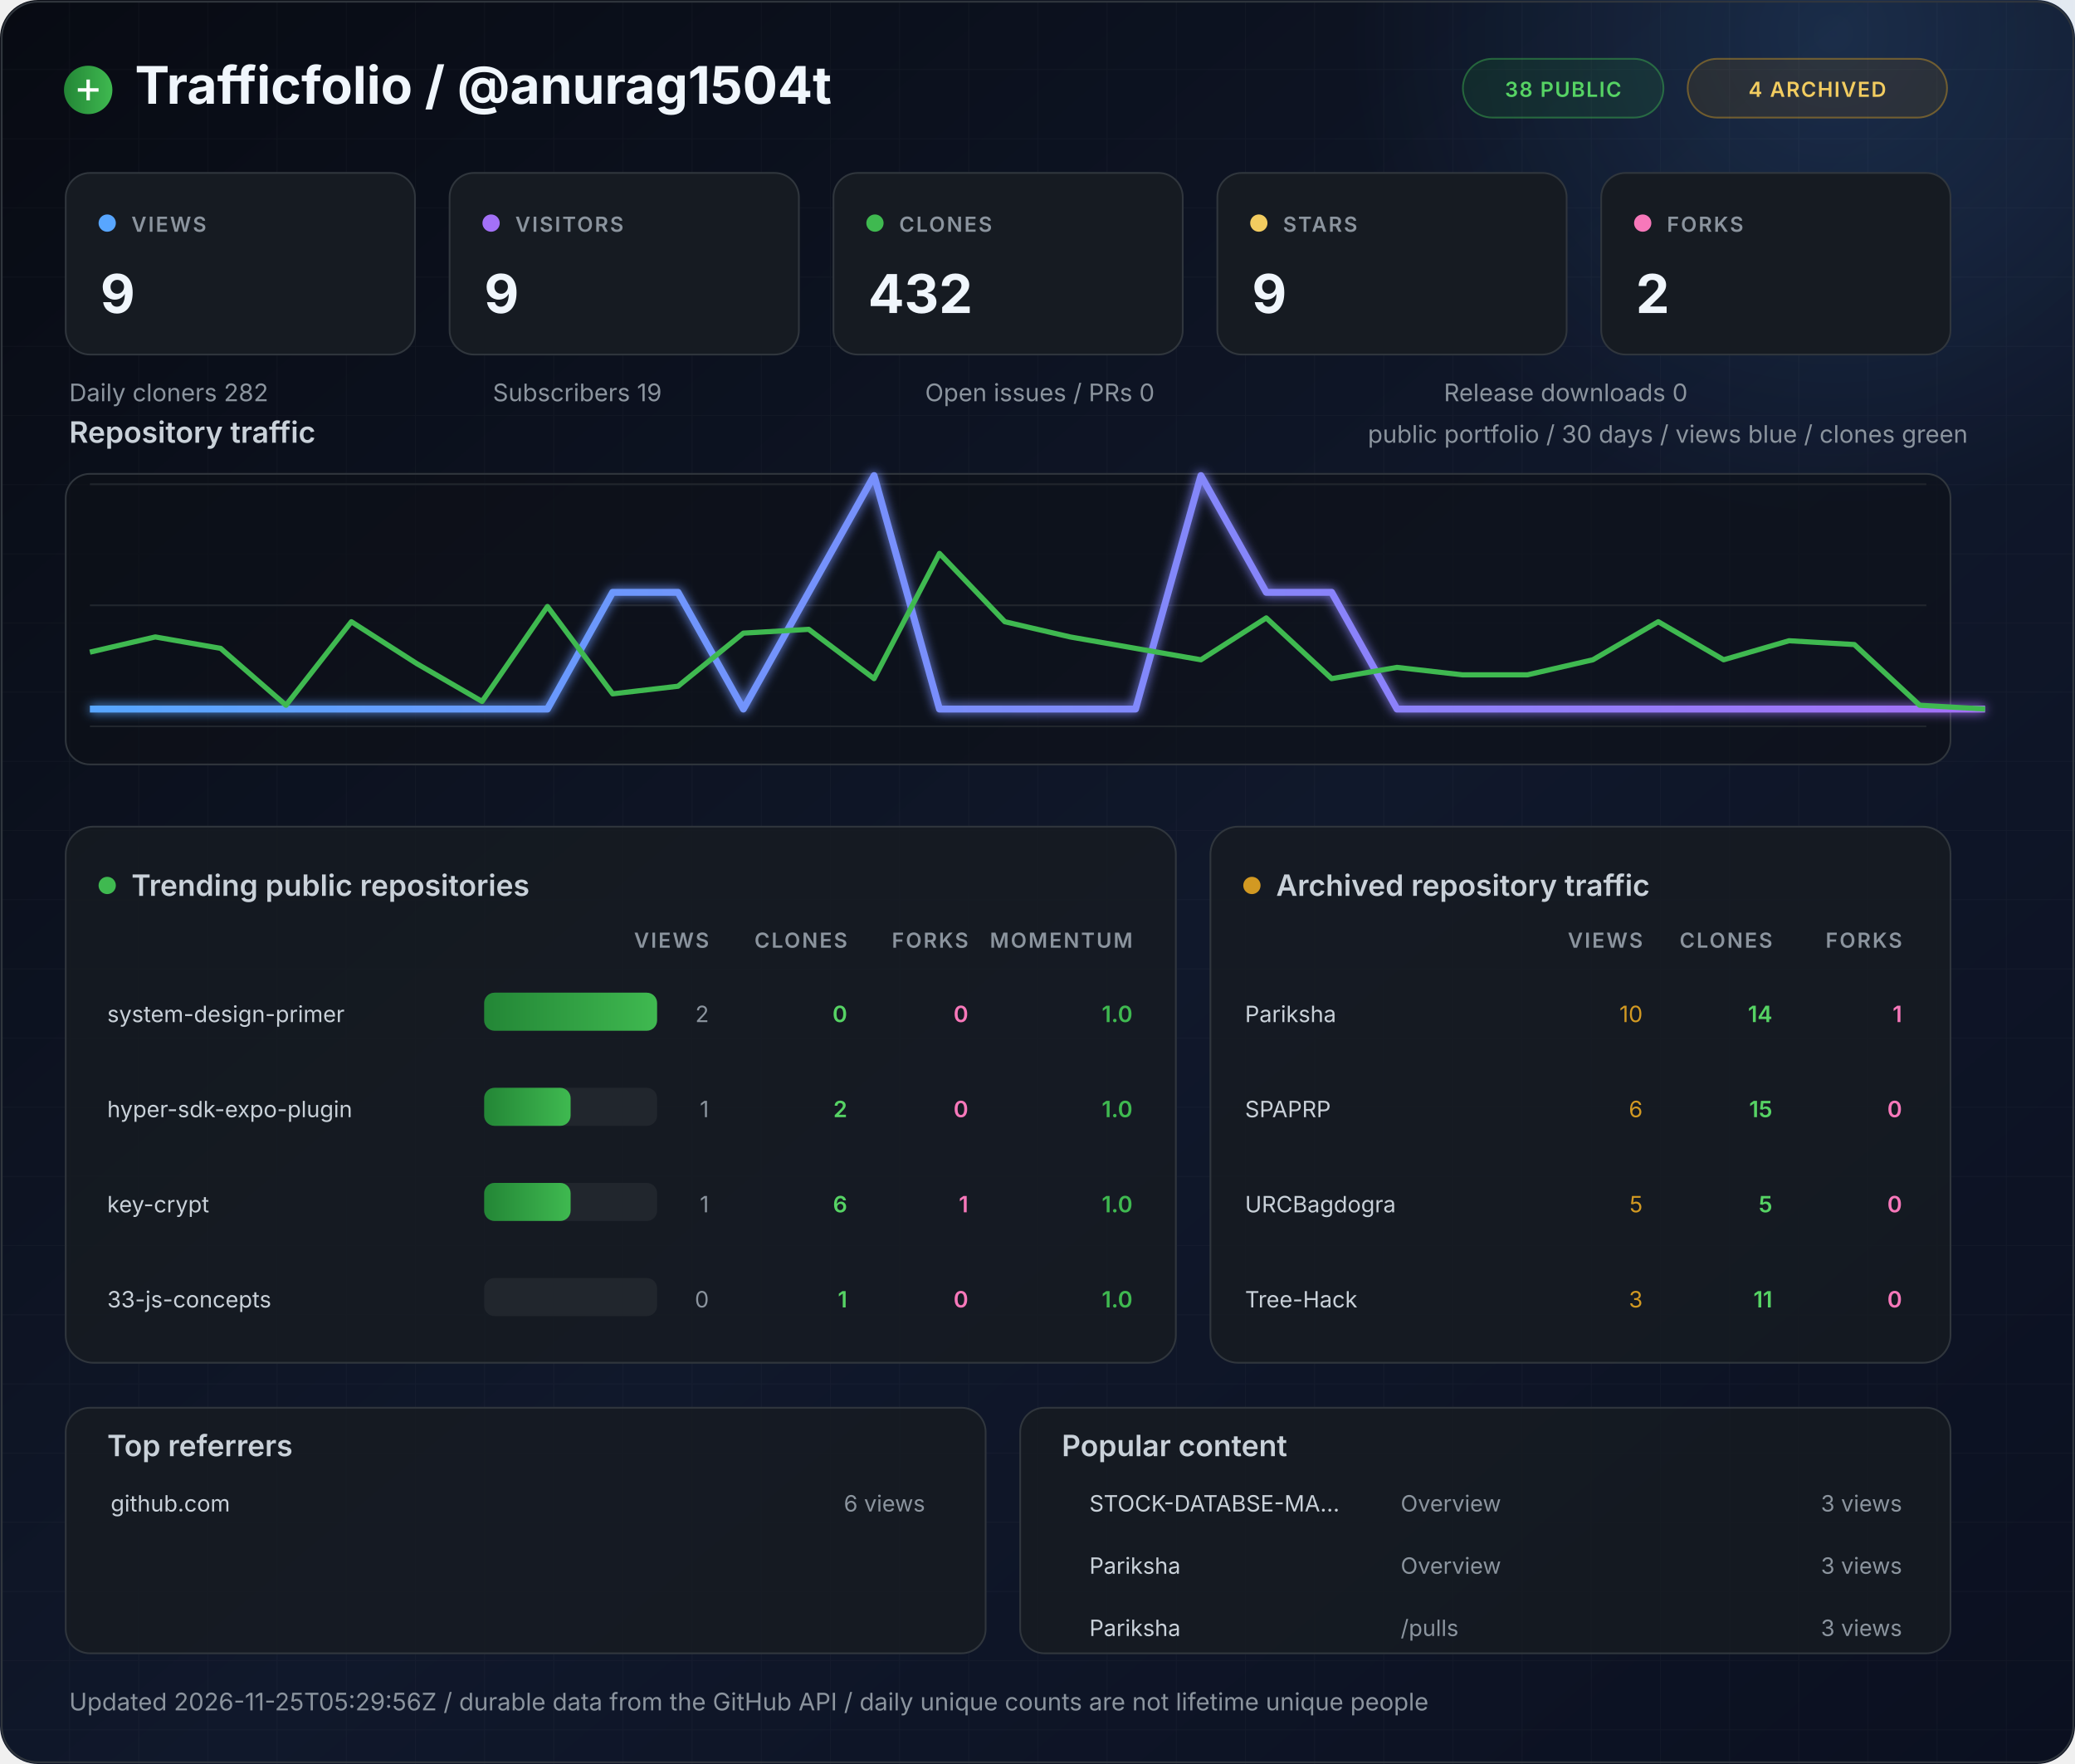
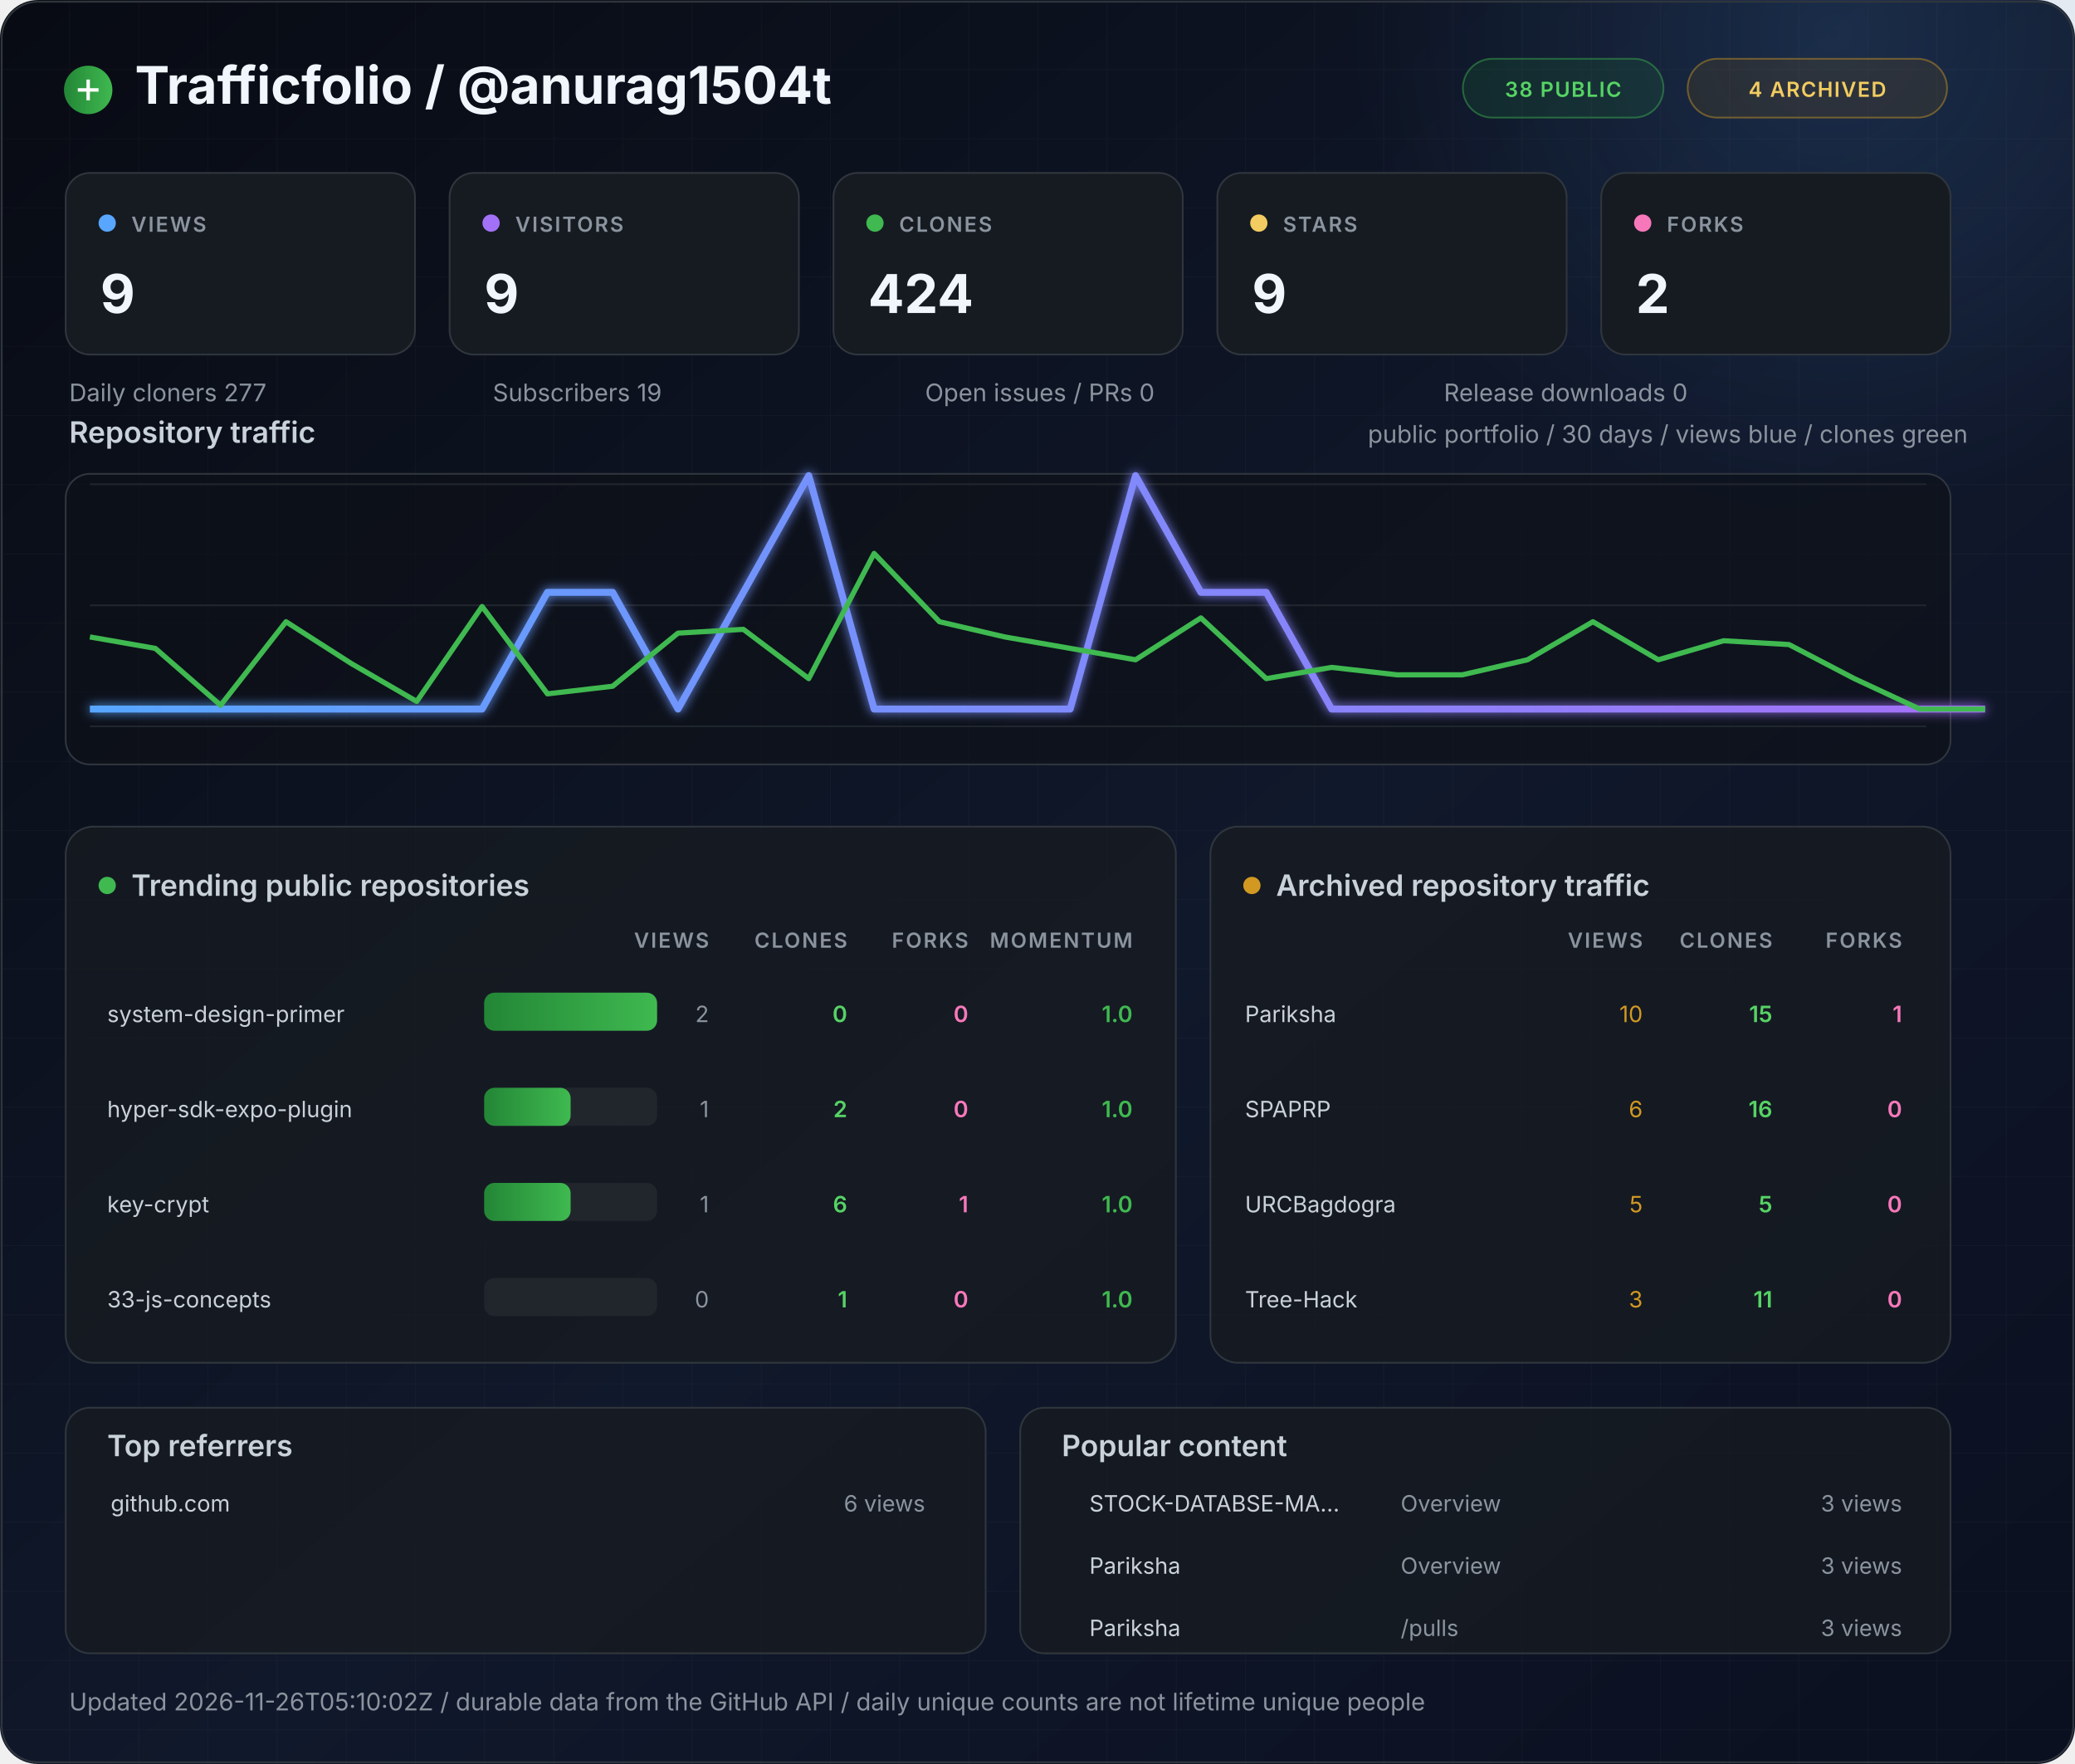
<svg xmlns="http://www.w3.org/2000/svg" width="1200" height="1020" viewBox="0 0 1200 1020" role="img" aria-label="Trafficfolio GitHub analytics dashboard for anurag1504t">
  <defs>
    <linearGradient id="bg" x1="0" y1="0" x2="1" y2="1">
      <stop stop-color="#080b13" />
      <stop offset=".55" stop-color="#10182b" />
      <stop offset="1" stop-color="#0b1020" />
    </linearGradient>
    <linearGradient id="line" x1="0" y1="0" x2="1" y2="0">
      <stop stop-color="#58a6ff" />
      <stop offset="1" stop-color="#a371f7" />
    </linearGradient>
    <linearGradient id="bar" x1="0" y1="0" x2="1" y2="0">
      <stop stop-color="#238636" />
      <stop offset="1" stop-color="#3fb950" />
    </linearGradient>
    <linearGradient id="archiveBar" x1="0" y1="0" x2="1" y2="0">
      <stop stop-color="#9e6a03" />
      <stop offset="1" stop-color="#f2cc60" />
    </linearGradient>
    <radialGradient id="ambient">
      <stop stop-color="#58a6ff" stop-opacity=".16" />
      <stop offset="1" stop-color="#58a6ff" stop-opacity="0" />
    </radialGradient>
    <pattern id="grid" width="40" height="40" patternUnits="userSpaceOnUse">
      <path d="M40 0H0V40" fill="none" stroke="#ffffff" stroke-opacity=".025" />
    </pattern>
    <filter id="glow">
      <feGaussianBlur stdDeviation="3" result="b" />
      <feMerge>
        <feMergeNode in="b" />
        <feMergeNode in="SourceGraphic" />
      </feMerge>
    </filter>
    <style>
    .title{font:750 30px -apple-system,BlinkMacSystemFont,"Segoe UI",sans-serif;fill:#f0f6fc}
    .subtitle{font:14px -apple-system,BlinkMacSystemFont,"Segoe UI",sans-serif;fill:#8b949e}
    .label{font:600 12px -apple-system,BlinkMacSystemFont,"Segoe UI",sans-serif;fill:#8b949e;letter-spacing:1px}
    .metric{font:700 31px -apple-system,BlinkMacSystemFont,"Segoe UI",sans-serif;fill:#f0f6fc}
    .section{font:600 17px -apple-system,BlinkMacSystemFont,"Segoe UI",sans-serif;fill:#c9d1d9}
    .repo,.value,.trend,.archive,.clone,.fork{font:13px -apple-system,BlinkMacSystemFont,"Segoe UI",sans-serif;fill:#c9d1d9}
    .value{fill:#8b949e} .trend{fill:#3fb950;font-weight:600} .archive{fill:#d29922}
    .clone{fill:#56d364;font-weight:600} .fork{fill:#f778ba;font-weight:600}
    .pill{font:600 12px -apple-system,BlinkMacSystemFont,"Segoe UI",sans-serif;letter-spacing:.7px}
  </style>
  </defs>
  <rect width="1200" height="1020" rx="22" fill="url(#bg)" />
  <rect width="1200" height="1020" rx="22" fill="url(#grid)" />
  <circle cx="1060" cy="20" r="280" fill="url(#ambient)" />
  <rect x="1" y="1" width="1198" height="1018" rx="21" fill="none" stroke="#30363d" />
  <circle cx="51" cy="52" r="14" fill="url(#bar)" />
  <path d="M45 52h12M51 46v12" stroke="#fff" stroke-width="2" />
  <text x="78" y="60" class="title">Trafficfolio / @anurag1504t</text>
  <rect x="846" y="34" width="116" height="34" rx="17" fill="#238636" fill-opacity=".16" stroke="#3fb950" stroke-opacity=".45" />
  <text x="904" y="56" text-anchor="middle" class="pill" fill="#56d364">38 PUBLIC</text>
  <rect x="976" y="34" width="150" height="34" rx="17" fill="#9e6a03" fill-opacity=".14" stroke="#d29922" stroke-opacity=".45" />
  <text x="1051" y="56" text-anchor="middle" class="pill" fill="#f2cc60">4 ARCHIVED</text>
  <rect x="38" y="100" width="202" height="105" rx="14" fill="#161b22" stroke="#30363d" />
  <circle cx="62" cy="129" r="5" fill="#58a6ff" />
  <text x="76" y="134" class="label">VIEWS</text>
  <text x="58" y="181" class="metric">9</text>
  <rect x="260" y="100" width="202" height="105" rx="14" fill="#161b22" stroke="#30363d" />
  <circle cx="284" cy="129" r="5" fill="#a371f7" />
  <text x="298" y="134" class="label">VISITORS</text>
  <text x="280" y="181" class="metric">9</text>
  <rect x="482" y="100" width="202" height="105" rx="14" fill="#161b22" stroke="#30363d" />
  <circle cx="506" cy="129" r="5" fill="#3fb950" />
  <text x="520" y="134" class="label">CLONES</text>
-   <text x="502" y="181" class="metric">432</text>
+   <text x="502" y="181" class="metric">424</text>
  <rect x="704" y="100" width="202" height="105" rx="14" fill="#161b22" stroke="#30363d" />
  <circle cx="728" cy="129" r="5" fill="#f2cc60" />
  <text x="742" y="134" class="label">STARS</text>
  <text x="724" y="181" class="metric">9</text>
  <rect x="926" y="100" width="202" height="105" rx="14" fill="#161b22" stroke="#30363d" />
  <circle cx="950" cy="129" r="5" fill="#f778ba" />
  <text x="964" y="134" class="label">FORKS</text>
  <text x="946" y="181" class="metric">2</text>
-   <text x="40" y="232" class="subtitle">Daily cloners 282</text>
+   <text x="40" y="232" class="subtitle">Daily cloners 277</text>
  <text x="285" y="232" class="subtitle">Subscribers 19</text>
  <text x="535" y="232" class="subtitle">Open issues / PRs 0</text>
  <text x="835" y="232" class="subtitle">Release downloads 0</text>
  <text x="40" y="256" class="section">Repository traffic</text>
  <text x="1138" y="256" text-anchor="end" class="subtitle">public portfolio / 30 days / views blue / clones green</text>
  <rect x="38" y="274" width="1090" height="168" rx="14" fill="#0d1117" fill-opacity=".62" stroke="#30363d" />
  <line x1="52" y1="420" x2="1114" y2="420" stroke="#21262d" />
  <line x1="52" y1="350" x2="1114" y2="350" stroke="#21262d" />
  <line x1="52" y1="280" x2="1114" y2="280" stroke="#21262d" />
-   <polyline points="52.0,410.0 89.8,410.0 127.6,410.0 165.4,410.0 203.2,410.0 241.0,410.0 278.8,410.0 316.6,410.0 354.3,342.5 392.1,342.5 429.9,410.0 467.7,342.5 505.5,275.0 543.3,410.0 581.1,410.0 618.9,410.0 656.7,410.0 694.5,275.0 732.3,342.5 770.1,342.5 807.9,410.0 845.7,410.0 883.4,410.0 921.2,410.0 959.0,410.0 996.8,410.0 1034.6,410.0 1072.4,410.0 1110.2,410.0 1148.0,410.0" fill="none" stroke="url(#line)" stroke-width="4" stroke-linejoin="round" filter="url(#glow)" />
-   <polyline points="52.0,377.1 89.8,368.3 127.6,374.9 165.4,407.8 203.2,359.5 241.0,383.7 278.8,405.6 316.6,350.7 354.3,401.2 392.1,396.8 429.9,366.1 467.7,363.9 505.5,392.4 543.3,320.0 581.1,359.5 618.9,368.3 656.7,374.9 694.5,381.5 732.3,357.3 770.1,392.4 807.9,385.9 845.7,390.2 883.4,390.2 921.2,381.5 959.0,359.5 996.8,381.5 1034.6,370.5 1072.4,372.7 1110.2,407.8 1148.0,410.0" fill="none" stroke="#3fb950" stroke-width="3" stroke-linejoin="round" />
+   <polyline points="52.0,410.0 89.8,410.0 127.6,410.0 165.4,410.0 203.2,410.0 241.0,410.0 278.8,410.0 316.6,342.5 354.3,342.5 392.1,410.0 429.9,342.5 467.7,275.0 505.5,410.0 543.3,410.0 581.1,410.0 618.9,410.0 656.7,275.0 694.5,342.5 732.3,342.5 770.1,410.0 807.9,410.0 845.7,410.0 883.4,410.0 921.2,410.0 959.0,410.0 996.8,410.0 1034.6,410.0 1072.4,410.0 1110.2,410.0 1148.0,410.0" fill="none" stroke="url(#line)" stroke-width="4" stroke-linejoin="round" filter="url(#glow)" />
+   <polyline points="52.0,368.3 89.8,374.9 127.6,407.8 165.4,359.5 203.2,383.7 241.0,405.6 278.8,350.7 316.6,401.2 354.3,396.8 392.1,366.1 429.9,363.9 467.7,392.4 505.5,320.0 543.3,359.5 581.1,368.3 618.9,374.9 656.7,381.5 694.5,357.3 732.3,392.4 770.1,385.9 807.9,390.2 845.7,390.2 883.4,381.5 921.2,359.5 959.0,381.5 996.8,370.5 1034.6,372.7 1072.4,392.4 1110.2,410.0 1148.0,410.0" fill="none" stroke="#3fb950" stroke-width="3" stroke-linejoin="round" />
  <rect x="38" y="478" width="642" height="310" rx="16" fill="#161b22" fill-opacity=".82" stroke="#30363d" />
  <circle cx="62" cy="512" r="5" fill="#3fb950" />
  <text x="76" y="518" class="section">Trending public repositories</text>
  <text x="410" y="548" text-anchor="end" class="label">VIEWS</text>
  <text x="490" y="548" text-anchor="end" class="label">CLONES</text>
  <text x="560" y="548" text-anchor="end" class="label">FORKS</text>
  <text x="655" y="548" text-anchor="end" class="label">MOMENTUM</text>
  <text x="62" y="591" class="repo">system-design-primer</text>
  <rect x="280" y="574" width="100" height="22" rx="6" fill="#21262d" />
  <rect x="280" y="574" width="100" height="22" rx="6" fill="url(#bar)" />
  <text x="410" y="591" text-anchor="end" class="value">2</text>
  <text x="490" y="591" text-anchor="end" class="clone">0</text>
  <text x="560" y="591" text-anchor="end" class="fork">0</text>
  <text x="655" y="591" text-anchor="end" class="trend">1.0</text>
  <text x="62" y="646" class="repo">hyper-sdk-expo-plugin</text>
  <rect x="280" y="629" width="100" height="22" rx="6" fill="#21262d" />
  <rect x="280" y="629" width="50" height="22" rx="6" fill="url(#bar)" />
  <text x="410" y="646" text-anchor="end" class="value">1</text>
  <text x="490" y="646" text-anchor="end" class="clone">2</text>
  <text x="560" y="646" text-anchor="end" class="fork">0</text>
  <text x="655" y="646" text-anchor="end" class="trend">1.0</text>
  <text x="62" y="701" class="repo">key-crypt</text>
  <rect x="280" y="684" width="100" height="22" rx="6" fill="#21262d" />
  <rect x="280" y="684" width="50" height="22" rx="6" fill="url(#bar)" />
  <text x="410" y="701" text-anchor="end" class="value">1</text>
  <text x="490" y="701" text-anchor="end" class="clone">6</text>
  <text x="560" y="701" text-anchor="end" class="fork">1</text>
  <text x="655" y="701" text-anchor="end" class="trend">1.0</text>
  <text x="62" y="756" class="repo">33-js-concepts</text>
  <rect x="280" y="739" width="100" height="22" rx="6" fill="#21262d" />
  <rect x="280" y="739" width="0" height="22" rx="6" fill="url(#bar)" />
  <text x="410" y="756" text-anchor="end" class="value">0</text>
  <text x="490" y="756" text-anchor="end" class="clone">1</text>
  <text x="560" y="756" text-anchor="end" class="fork">0</text>
  <text x="655" y="756" text-anchor="end" class="trend">1.0</text>
  <rect x="700" y="478" width="428" height="310" rx="16" fill="#161b22" fill-opacity=".82" stroke="#30363d" />
  <circle cx="724" cy="512" r="5" fill="#d29922" />
  <text x="738" y="518" class="section">Archived repository traffic</text>
  <text x="950" y="548" text-anchor="end" class="label">VIEWS</text>
  <text x="1025" y="548" text-anchor="end" class="label">CLONES</text>
  <text x="1100" y="548" text-anchor="end" class="label">FORKS</text>
  <text x="720" y="591" class="repo">Pariksha</text>
  <text x="950" y="591" text-anchor="end" class="archive">10</text>
-   <text x="1025" y="591" text-anchor="end" class="clone">14</text>
+   <text x="1025" y="591" text-anchor="end" class="clone">15</text>
  <text x="1100" y="591" text-anchor="end" class="fork">1</text>
  <text x="720" y="646" class="repo">SPAPRP</text>
  <text x="950" y="646" text-anchor="end" class="archive">6</text>
-   <text x="1025" y="646" text-anchor="end" class="clone">15</text>
+   <text x="1025" y="646" text-anchor="end" class="clone">16</text>
  <text x="1100" y="646" text-anchor="end" class="fork">0</text>
  <text x="720" y="701" class="repo">URCBagdogra</text>
  <text x="950" y="701" text-anchor="end" class="archive">5</text>
  <text x="1025" y="701" text-anchor="end" class="clone">5</text>
  <text x="1100" y="701" text-anchor="end" class="fork">0</text>
  <text x="720" y="756" class="repo">Tree-Hack</text>
  <text x="950" y="756" text-anchor="end" class="archive">3</text>
  <text x="1025" y="756" text-anchor="end" class="clone">11</text>
  <text x="1100" y="756" text-anchor="end" class="fork">0</text>
  <rect x="38" y="814" width="532" height="142" rx="14" fill="#161b22" fill-opacity=".82" stroke="#30363d" />
  <text x="62" y="842" class="section">Top referrers</text>
  <text x="64" y="874" class="repo">github.com</text>
  <text x="535" y="874" text-anchor="end" class="value">6 views</text>
  <rect x="590" y="814" width="538" height="142" rx="14" fill="#161b22" fill-opacity=".82" stroke="#30363d" />
  <text x="614" y="842" class="section">Popular content</text>
  <text x="630" y="874" class="repo">STOCK-DATABSE-MA...</text>
  <text x="810" y="874" class="value">Overview</text>
  <text x="1100" y="874" text-anchor="end" class="value">3 views</text>
  <text x="630" y="910" class="repo">Pariksha</text>
  <text x="810" y="910" class="value">Overview</text>
  <text x="1100" y="910" text-anchor="end" class="value">3 views</text>
  <text x="630" y="946" class="repo">Pariksha</text>
  <text x="810" y="946" class="value">/pulls</text>
  <text x="1100" y="946" text-anchor="end" class="value">3 views</text>
-   <text x="40" y="989" class="subtitle">Updated 2026-11-25T05:29:56Z / durable data from the GitHub API / daily unique counts are not lifetime unique people</text>
+   <text x="40" y="989" class="subtitle">Updated 2026-11-26T05:10:02Z / durable data from the GitHub API / daily unique counts are not lifetime unique people</text>
</svg>
